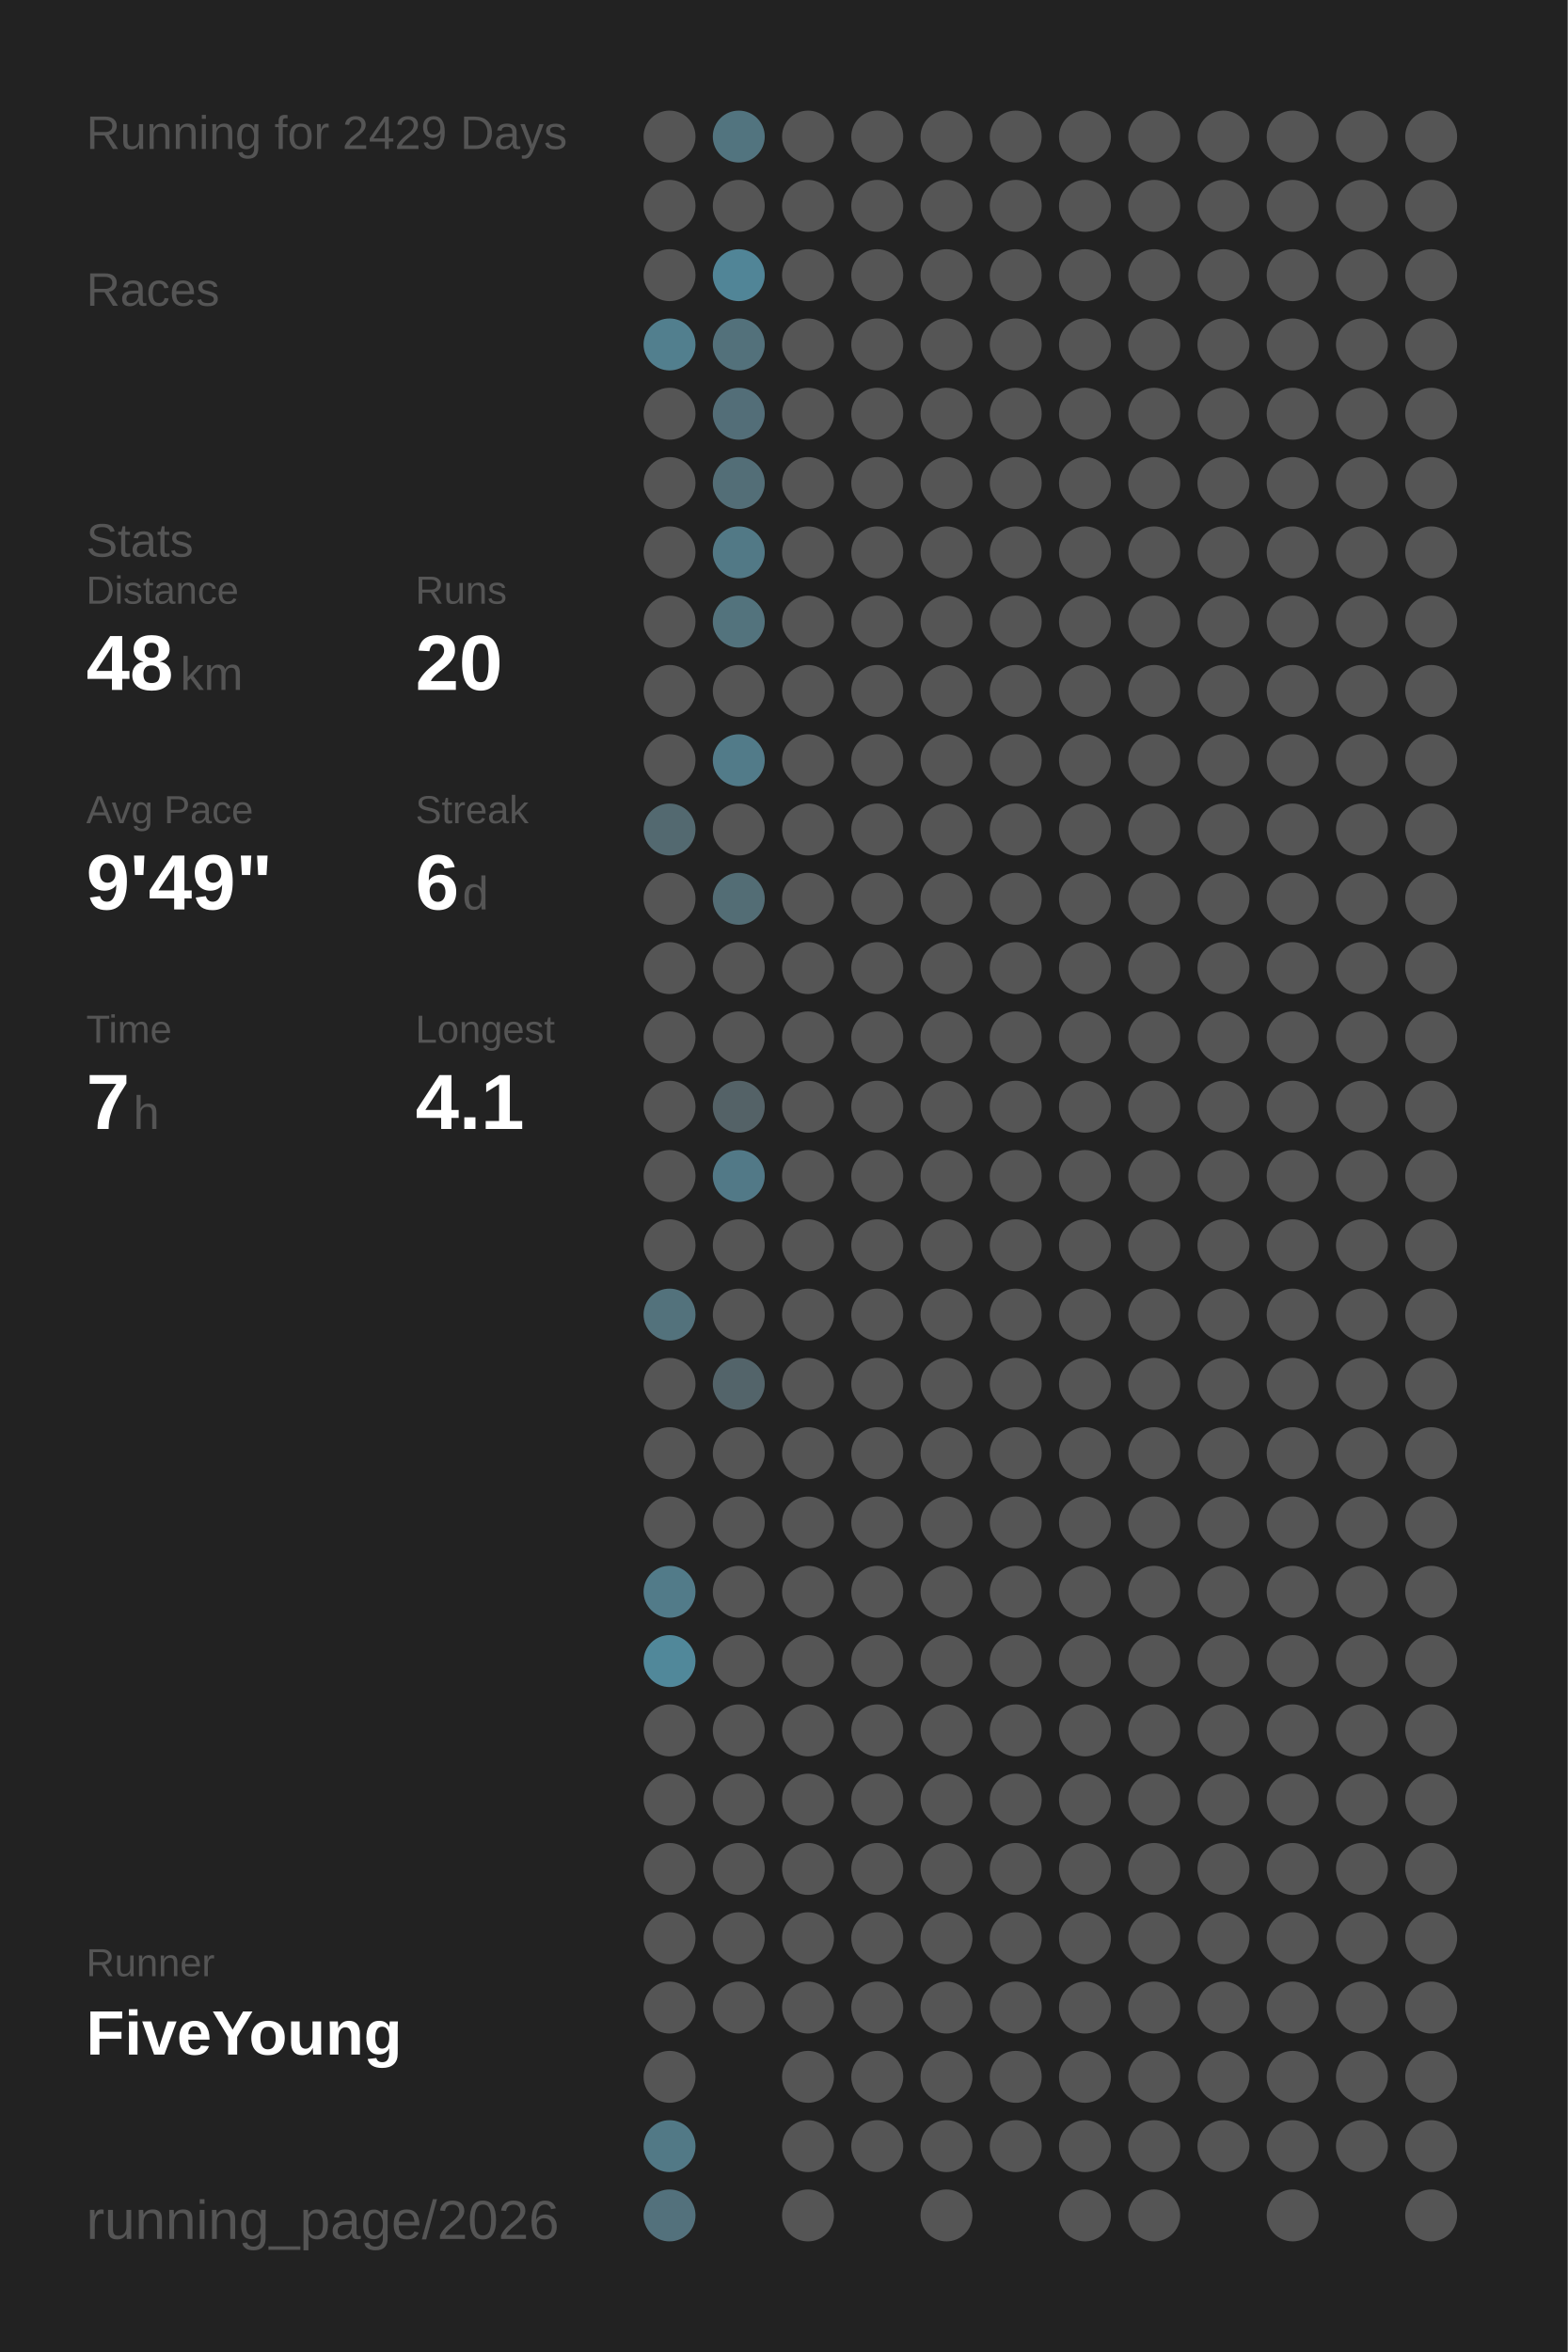
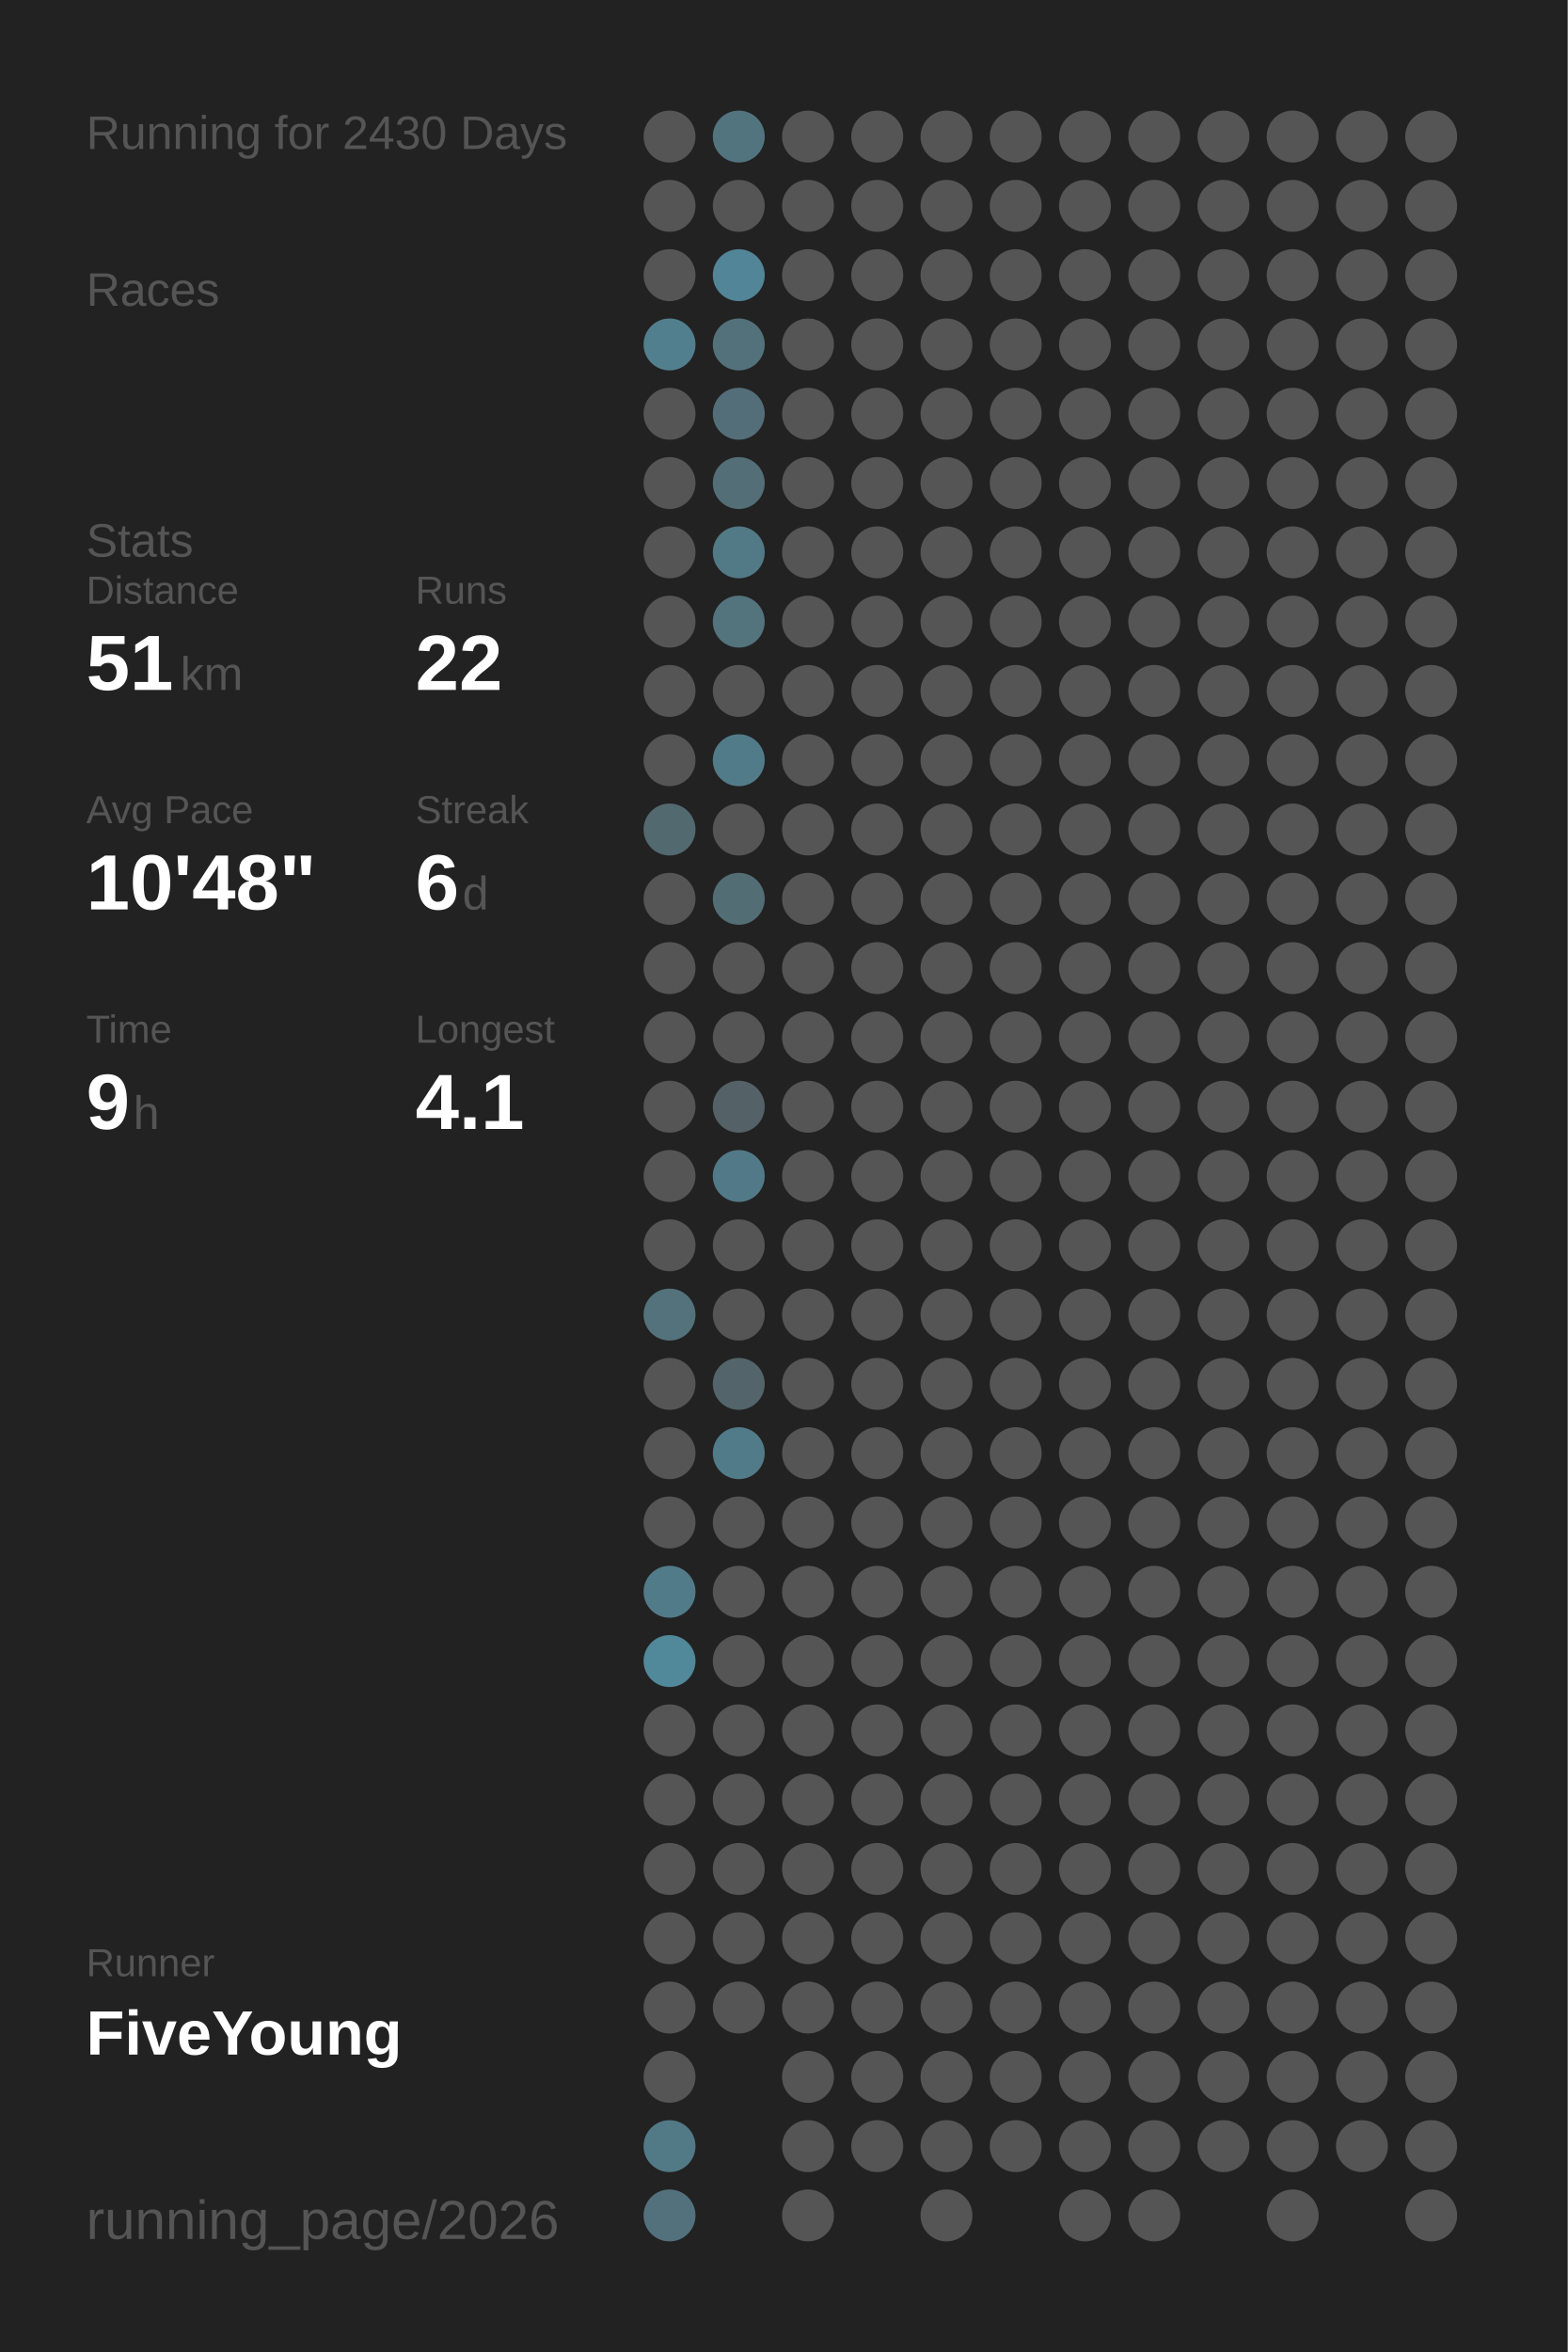
<svg xmlns="http://www.w3.org/2000/svg" baseProfile="full" height="300mm" version="1.1" viewBox="0,0,200,300" width="200mm">
  <defs />
  <rect fill="#222222" height="300" width="200" x="0" y="0" />
-   <text fill="#555555" style="font-size:6px; font-family:Arial;" x="11" y="19">Running for 2429 Days</text>
+   <text fill="#555555" style="font-size:6px; font-family:Arial;" x="11" y="19">Running for 2430 Days</text>
  <text fill="#555555" style="font-size:6px; font-family:Arial;" x="11" y="39">Races</text>
  <text fill="#555555" style="font-size:6px; font-family:Arial;" x="11" y="71">Stats</text>
  <text fill="#555555" style="font-size:5px; font-family:Arial;" x="11" y="77">Distance</text>
-   <text fill="#FFFFFF" style="font-size:10px; font-family:Arial; font-weight:bold;" x="11" y="88">48</text>
+   <text fill="#FFFFFF" style="font-size:10px; font-family:Arial; font-weight:bold;" x="11" y="88">51</text>
  <text fill="#555555" style="font-size:6px; font-family:Arial;" x="23" y="88">km</text>
  <text fill="#555555" style="font-size:5px; font-family:Arial;" x="53" y="77">Runs</text>
-   <text fill="#FFFFFF" style="font-size:10px; font-family:Arial; font-weight:bold;" x="53" y="88">20</text>
+   <text fill="#FFFFFF" style="font-size:10px; font-family:Arial; font-weight:bold;" x="53" y="88">22</text>
  <text fill="#555555" style="font-size:5px; font-family:Arial;" x="11" y="105">Avg Pace</text>
-   <text fill="#FFFFFF" style="font-size:10px; font-family:Arial; font-weight:bold;" x="11" y="116">9'49"</text>
+   <text fill="#FFFFFF" style="font-size:10px; font-family:Arial; font-weight:bold;" x="11" y="116">10'48"</text>
  <text fill="#555555" style="font-size:5px; font-family:Arial;" x="53" y="105">Streak</text>
  <text fill="#FFFFFF" style="font-size:10px; font-family:Arial; font-weight:bold;" x="53" y="116">6</text>
  <text fill="#555555" style="font-size:6px; font-family:Arial;" x="59" y="116">d</text>
  <text fill="#555555" style="font-size:5px; font-family:Arial;" x="11" y="133">Time</text>
-   <text fill="#FFFFFF" style="font-size:10px; font-family:Arial; font-weight:bold;" x="11" y="144">7</text>
+   <text fill="#FFFFFF" style="font-size:10px; font-family:Arial; font-weight:bold;" x="11" y="144">9</text>
  <text fill="#555555" style="font-size:6px; font-family:Arial;" x="17" y="144">h</text>
  <text fill="#555555" style="font-size:5px; font-family:Arial;" x="53" y="133">Longest</text>
  <text fill="#FFFFFF" style="font-size:10px; font-family:Arial; font-weight:bold;" x="53" y="144">4.1</text>
  <text fill="#555555" style="font-size:5px; font-family:Arial;" x="11" y="252.065">Runner</text>
  <text fill="#FFFFFF" style="font-size:8px; font-family:Arial; font-weight:bold;" x="11" y="262.065">FiveYoung</text>
  <text fill="#555555" style="font-size:7px; font-family:Arial;" x="11" y="285.581">running_page/2026</text>
  <circle cx="85.417" cy="17.419" fill="#555555" r="3.312" />
  <circle cx="85.417" cy="26.258" fill="#555555" r="3.312" />
  <circle cx="85.417" cy="35.097" fill="#555555" r="3.312" />
  <circle cx="85.417" cy="43.935" fill="#527f8e" r="3.312" />
  <circle cx="85.417" cy="52.774" fill="#555555" r="3.312" />
  <circle cx="85.417" cy="61.613" fill="#555555" r="3.312" />
  <circle cx="85.417" cy="70.452" fill="#555555" r="3.312" />
  <circle cx="85.417" cy="79.29" fill="#555555" r="3.312" />
  <circle cx="85.417" cy="88.129" fill="#555555" r="3.312" />
  <circle cx="85.417" cy="96.968" fill="#555555" r="3.312" />
  <circle cx="85.417" cy="105.806" fill="#536970" r="3.312" />
  <circle cx="85.417" cy="114.645" fill="#555555" r="3.312" />
  <circle cx="85.417" cy="123.484" fill="#555555" r="3.312" />
  <circle cx="85.417" cy="132.323" fill="#555555" r="3.312" />
  <circle cx="85.417" cy="141.161" fill="#555555" r="3.312" />
  <circle cx="85.417" cy="150" fill="#555555" r="3.312" />
  <circle cx="85.417" cy="158.839" fill="#555555" r="3.312" />
  <circle cx="85.417" cy="167.677" fill="#53727c" r="3.312" />
  <circle cx="85.417" cy="176.516" fill="#555555" r="3.312" />
  <circle cx="85.417" cy="185.355" fill="#555555" r="3.312" />
  <circle cx="85.417" cy="194.194" fill="#555555" r="3.312" />
  <circle cx="85.417" cy="203.032" fill="#527b89" r="3.312" />
  <circle cx="85.417" cy="211.871" fill="#51889a" r="3.312" />
  <circle cx="85.417" cy="220.71" fill="#555555" r="3.312" />
  <circle cx="85.417" cy="229.548" fill="#555555" r="3.312" />
  <circle cx="85.417" cy="238.387" fill="#555555" r="3.312" />
  <circle cx="85.417" cy="247.226" fill="#555555" r="3.312" />
  <circle cx="85.417" cy="256.065" fill="#555555" r="3.312" />
  <circle cx="85.417" cy="264.903" fill="#555555" r="3.312" />
  <circle cx="85.417" cy="273.742" fill="#527986" r="3.312" />
  <circle cx="85.417" cy="282.581" fill="#53717c" r="3.312" />
  <circle cx="94.25" cy="17.419" fill="#52747f" r="3.312" />
  <circle cx="94.25" cy="26.258" fill="#555555" r="3.312" />
  <circle cx="94.25" cy="35.097" fill="#518597" r="3.312" />
  <circle cx="94.25" cy="43.935" fill="#53717b" r="3.312" />
  <circle cx="94.25" cy="52.774" fill="#536e78" r="3.312" />
  <circle cx="94.25" cy="61.613" fill="#536e77" r="3.312" />
  <circle cx="94.25" cy="70.452" fill="#527986" r="3.312" />
  <circle cx="94.25" cy="79.29" fill="#53737d" r="3.312" />
  <circle cx="94.25" cy="88.129" fill="#555555" r="3.312" />
  <circle cx="94.25" cy="96.968" fill="#527b89" r="3.312" />
  <circle cx="94.25" cy="105.806" fill="#555555" r="3.312" />
  <circle cx="94.25" cy="114.645" fill="#536d75" r="3.312" />
  <circle cx="94.25" cy="123.484" fill="#555555" r="3.312" />
  <circle cx="94.25" cy="132.323" fill="#555555" r="3.312" />
  <circle cx="94.25" cy="141.161" fill="#546267" r="3.312" />
  <circle cx="94.25" cy="150" fill="#527987" r="3.312" />
  <circle cx="94.25" cy="158.839" fill="#555555" r="3.312" />
  <circle cx="94.25" cy="167.677" fill="#555555" r="3.312" />
  <circle cx="94.25" cy="176.516" fill="#53646a" r="3.312" />
-   <circle cx="94.25" cy="185.355" fill="#555555" r="3.312" />
+   <circle cx="94.25" cy="185.355" fill="#527b89" r="3.312" />
  <circle cx="94.25" cy="194.194" fill="#555555" r="3.312" />
  <circle cx="94.25" cy="203.032" fill="#555555" r="3.312" />
  <circle cx="94.25" cy="211.871" fill="#555555" r="3.312" />
  <circle cx="94.25" cy="220.71" fill="#555555" r="3.312" />
  <circle cx="94.25" cy="229.548" fill="#555555" r="3.312" />
  <circle cx="94.25" cy="238.387" fill="#555555" r="3.312" />
  <circle cx="94.25" cy="247.226" fill="#555555" r="3.312" />
  <circle cx="94.25" cy="256.065" fill="#555555" r="3.312" />
  <circle cx="103.083" cy="17.419" fill="#555555" r="3.312" />
  <circle cx="103.083" cy="26.258" fill="#555555" r="3.312" />
  <circle cx="103.083" cy="35.097" fill="#555555" r="3.312" />
  <circle cx="103.083" cy="43.935" fill="#555555" r="3.312" />
  <circle cx="103.083" cy="52.774" fill="#555555" r="3.312" />
  <circle cx="103.083" cy="61.613" fill="#555555" r="3.312" />
  <circle cx="103.083" cy="70.452" fill="#555555" r="3.312" />
  <circle cx="103.083" cy="79.29" fill="#555555" r="3.312" />
  <circle cx="103.083" cy="88.129" fill="#555555" r="3.312" />
  <circle cx="103.083" cy="96.968" fill="#555555" r="3.312" />
  <circle cx="103.083" cy="105.806" fill="#555555" r="3.312" />
  <circle cx="103.083" cy="114.645" fill="#555555" r="3.312" />
  <circle cx="103.083" cy="123.484" fill="#555555" r="3.312" />
  <circle cx="103.083" cy="132.323" fill="#555555" r="3.312" />
  <circle cx="103.083" cy="141.161" fill="#555555" r="3.312" />
  <circle cx="103.083" cy="150" fill="#555555" r="3.312" />
  <circle cx="103.083" cy="158.839" fill="#555555" r="3.312" />
  <circle cx="103.083" cy="167.677" fill="#555555" r="3.312" />
  <circle cx="103.083" cy="176.516" fill="#555555" r="3.312" />
  <circle cx="103.083" cy="185.355" fill="#555555" r="3.312" />
  <circle cx="103.083" cy="194.194" fill="#555555" r="3.312" />
  <circle cx="103.083" cy="203.032" fill="#555555" r="3.312" />
  <circle cx="103.083" cy="211.871" fill="#555555" r="3.312" />
  <circle cx="103.083" cy="220.71" fill="#555555" r="3.312" />
  <circle cx="103.083" cy="229.548" fill="#555555" r="3.312" />
  <circle cx="103.083" cy="238.387" fill="#555555" r="3.312" />
  <circle cx="103.083" cy="247.226" fill="#555555" r="3.312" />
  <circle cx="103.083" cy="256.065" fill="#555555" r="3.312" />
  <circle cx="103.083" cy="264.903" fill="#555555" r="3.312" />
  <circle cx="103.083" cy="273.742" fill="#555555" r="3.312" />
  <circle cx="103.083" cy="282.581" fill="#555555" r="3.312" />
  <circle cx="111.917" cy="17.419" fill="#555555" r="3.312" />
  <circle cx="111.917" cy="26.258" fill="#555555" r="3.312" />
  <circle cx="111.917" cy="35.097" fill="#555555" r="3.312" />
  <circle cx="111.917" cy="43.935" fill="#555555" r="3.312" />
  <circle cx="111.917" cy="52.774" fill="#555555" r="3.312" />
  <circle cx="111.917" cy="61.613" fill="#555555" r="3.312" />
  <circle cx="111.917" cy="70.452" fill="#555555" r="3.312" />
  <circle cx="111.917" cy="79.29" fill="#555555" r="3.312" />
  <circle cx="111.917" cy="88.129" fill="#555555" r="3.312" />
  <circle cx="111.917" cy="96.968" fill="#555555" r="3.312" />
  <circle cx="111.917" cy="105.806" fill="#555555" r="3.312" />
  <circle cx="111.917" cy="114.645" fill="#555555" r="3.312" />
  <circle cx="111.917" cy="123.484" fill="#555555" r="3.312" />
  <circle cx="111.917" cy="132.323" fill="#555555" r="3.312" />
  <circle cx="111.917" cy="141.161" fill="#555555" r="3.312" />
  <circle cx="111.917" cy="150" fill="#555555" r="3.312" />
  <circle cx="111.917" cy="158.839" fill="#555555" r="3.312" />
  <circle cx="111.917" cy="167.677" fill="#555555" r="3.312" />
  <circle cx="111.917" cy="176.516" fill="#555555" r="3.312" />
  <circle cx="111.917" cy="185.355" fill="#555555" r="3.312" />
  <circle cx="111.917" cy="194.194" fill="#555555" r="3.312" />
  <circle cx="111.917" cy="203.032" fill="#555555" r="3.312" />
  <circle cx="111.917" cy="211.871" fill="#555555" r="3.312" />
  <circle cx="111.917" cy="220.71" fill="#555555" r="3.312" />
  <circle cx="111.917" cy="229.548" fill="#555555" r="3.312" />
  <circle cx="111.917" cy="238.387" fill="#555555" r="3.312" />
  <circle cx="111.917" cy="247.226" fill="#555555" r="3.312" />
  <circle cx="111.917" cy="256.065" fill="#555555" r="3.312" />
  <circle cx="111.917" cy="264.903" fill="#555555" r="3.312" />
  <circle cx="111.917" cy="273.742" fill="#555555" r="3.312" />
  <circle cx="120.75" cy="17.419" fill="#555555" r="3.312" />
  <circle cx="120.75" cy="26.258" fill="#555555" r="3.312" />
  <circle cx="120.75" cy="35.097" fill="#555555" r="3.312" />
  <circle cx="120.75" cy="43.935" fill="#555555" r="3.312" />
  <circle cx="120.75" cy="52.774" fill="#555555" r="3.312" />
  <circle cx="120.75" cy="61.613" fill="#555555" r="3.312" />
  <circle cx="120.75" cy="70.452" fill="#555555" r="3.312" />
  <circle cx="120.75" cy="79.29" fill="#555555" r="3.312" />
  <circle cx="120.75" cy="88.129" fill="#555555" r="3.312" />
  <circle cx="120.75" cy="96.968" fill="#555555" r="3.312" />
  <circle cx="120.75" cy="105.806" fill="#555555" r="3.312" />
  <circle cx="120.75" cy="114.645" fill="#555555" r="3.312" />
  <circle cx="120.75" cy="123.484" fill="#555555" r="3.312" />
  <circle cx="120.75" cy="132.323" fill="#555555" r="3.312" />
  <circle cx="120.75" cy="141.161" fill="#555555" r="3.312" />
  <circle cx="120.75" cy="150" fill="#555555" r="3.312" />
  <circle cx="120.75" cy="158.839" fill="#555555" r="3.312" />
  <circle cx="120.75" cy="167.677" fill="#555555" r="3.312" />
  <circle cx="120.75" cy="176.516" fill="#555555" r="3.312" />
  <circle cx="120.75" cy="185.355" fill="#555555" r="3.312" />
  <circle cx="120.75" cy="194.194" fill="#555555" r="3.312" />
  <circle cx="120.75" cy="203.032" fill="#555555" r="3.312" />
  <circle cx="120.75" cy="211.871" fill="#555555" r="3.312" />
  <circle cx="120.75" cy="220.71" fill="#555555" r="3.312" />
  <circle cx="120.75" cy="229.548" fill="#555555" r="3.312" />
  <circle cx="120.75" cy="238.387" fill="#555555" r="3.312" />
  <circle cx="120.75" cy="247.226" fill="#555555" r="3.312" />
  <circle cx="120.75" cy="256.065" fill="#555555" r="3.312" />
  <circle cx="120.75" cy="264.903" fill="#555555" r="3.312" />
  <circle cx="120.75" cy="273.742" fill="#555555" r="3.312" />
  <circle cx="120.75" cy="282.581" fill="#555555" r="3.312" />
  <circle cx="129.583" cy="17.419" fill="#555555" r="3.312" />
  <circle cx="129.583" cy="26.258" fill="#555555" r="3.312" />
  <circle cx="129.583" cy="35.097" fill="#555555" r="3.312" />
  <circle cx="129.583" cy="43.935" fill="#555555" r="3.312" />
  <circle cx="129.583" cy="52.774" fill="#555555" r="3.312" />
  <circle cx="129.583" cy="61.613" fill="#555555" r="3.312" />
  <circle cx="129.583" cy="70.452" fill="#555555" r="3.312" />
  <circle cx="129.583" cy="79.29" fill="#555555" r="3.312" />
  <circle cx="129.583" cy="88.129" fill="#555555" r="3.312" />
  <circle cx="129.583" cy="96.968" fill="#555555" r="3.312" />
  <circle cx="129.583" cy="105.806" fill="#555555" r="3.312" />
  <circle cx="129.583" cy="114.645" fill="#555555" r="3.312" />
  <circle cx="129.583" cy="123.484" fill="#555555" r="3.312" />
  <circle cx="129.583" cy="132.323" fill="#555555" r="3.312" />
  <circle cx="129.583" cy="141.161" fill="#555555" r="3.312" />
  <circle cx="129.583" cy="150" fill="#555555" r="3.312" />
  <circle cx="129.583" cy="158.839" fill="#555555" r="3.312" />
  <circle cx="129.583" cy="167.677" fill="#555555" r="3.312" />
  <circle cx="129.583" cy="176.516" fill="#555555" r="3.312" />
  <circle cx="129.583" cy="185.355" fill="#555555" r="3.312" />
  <circle cx="129.583" cy="194.194" fill="#555555" r="3.312" />
  <circle cx="129.583" cy="203.032" fill="#555555" r="3.312" />
  <circle cx="129.583" cy="211.871" fill="#555555" r="3.312" />
  <circle cx="129.583" cy="220.71" fill="#555555" r="3.312" />
  <circle cx="129.583" cy="229.548" fill="#555555" r="3.312" />
  <circle cx="129.583" cy="238.387" fill="#555555" r="3.312" />
  <circle cx="129.583" cy="247.226" fill="#555555" r="3.312" />
  <circle cx="129.583" cy="256.065" fill="#555555" r="3.312" />
  <circle cx="129.583" cy="264.903" fill="#555555" r="3.312" />
  <circle cx="129.583" cy="273.742" fill="#555555" r="3.312" />
  <circle cx="138.417" cy="17.419" fill="#555555" r="3.312" />
  <circle cx="138.417" cy="26.258" fill="#555555" r="3.312" />
  <circle cx="138.417" cy="35.097" fill="#555555" r="3.312" />
  <circle cx="138.417" cy="43.935" fill="#555555" r="3.312" />
  <circle cx="138.417" cy="52.774" fill="#555555" r="3.312" />
  <circle cx="138.417" cy="61.613" fill="#555555" r="3.312" />
  <circle cx="138.417" cy="70.452" fill="#555555" r="3.312" />
  <circle cx="138.417" cy="79.29" fill="#555555" r="3.312" />
  <circle cx="138.417" cy="88.129" fill="#555555" r="3.312" />
  <circle cx="138.417" cy="96.968" fill="#555555" r="3.312" />
  <circle cx="138.417" cy="105.806" fill="#555555" r="3.312" />
  <circle cx="138.417" cy="114.645" fill="#555555" r="3.312" />
  <circle cx="138.417" cy="123.484" fill="#555555" r="3.312" />
  <circle cx="138.417" cy="132.323" fill="#555555" r="3.312" />
  <circle cx="138.417" cy="141.161" fill="#555555" r="3.312" />
  <circle cx="138.417" cy="150" fill="#555555" r="3.312" />
  <circle cx="138.417" cy="158.839" fill="#555555" r="3.312" />
  <circle cx="138.417" cy="167.677" fill="#555555" r="3.312" />
  <circle cx="138.417" cy="176.516" fill="#555555" r="3.312" />
  <circle cx="138.417" cy="185.355" fill="#555555" r="3.312" />
  <circle cx="138.417" cy="194.194" fill="#555555" r="3.312" />
  <circle cx="138.417" cy="203.032" fill="#555555" r="3.312" />
  <circle cx="138.417" cy="211.871" fill="#555555" r="3.312" />
  <circle cx="138.417" cy="220.71" fill="#555555" r="3.312" />
  <circle cx="138.417" cy="229.548" fill="#555555" r="3.312" />
  <circle cx="138.417" cy="238.387" fill="#555555" r="3.312" />
  <circle cx="138.417" cy="247.226" fill="#555555" r="3.312" />
  <circle cx="138.417" cy="256.065" fill="#555555" r="3.312" />
  <circle cx="138.417" cy="264.903" fill="#555555" r="3.312" />
  <circle cx="138.417" cy="273.742" fill="#555555" r="3.312" />
  <circle cx="138.417" cy="282.581" fill="#555555" r="3.312" />
  <circle cx="147.25" cy="17.419" fill="#555555" r="3.312" />
  <circle cx="147.25" cy="26.258" fill="#555555" r="3.312" />
  <circle cx="147.25" cy="35.097" fill="#555555" r="3.312" />
  <circle cx="147.25" cy="43.935" fill="#555555" r="3.312" />
  <circle cx="147.25" cy="52.774" fill="#555555" r="3.312" />
  <circle cx="147.25" cy="61.613" fill="#555555" r="3.312" />
  <circle cx="147.25" cy="70.452" fill="#555555" r="3.312" />
  <circle cx="147.25" cy="79.29" fill="#555555" r="3.312" />
  <circle cx="147.25" cy="88.129" fill="#555555" r="3.312" />
  <circle cx="147.25" cy="96.968" fill="#555555" r="3.312" />
  <circle cx="147.25" cy="105.806" fill="#555555" r="3.312" />
  <circle cx="147.25" cy="114.645" fill="#555555" r="3.312" />
  <circle cx="147.25" cy="123.484" fill="#555555" r="3.312" />
  <circle cx="147.25" cy="132.323" fill="#555555" r="3.312" />
  <circle cx="147.25" cy="141.161" fill="#555555" r="3.312" />
  <circle cx="147.25" cy="150" fill="#555555" r="3.312" />
  <circle cx="147.25" cy="158.839" fill="#555555" r="3.312" />
  <circle cx="147.25" cy="167.677" fill="#555555" r="3.312" />
  <circle cx="147.25" cy="176.516" fill="#555555" r="3.312" />
  <circle cx="147.25" cy="185.355" fill="#555555" r="3.312" />
  <circle cx="147.25" cy="194.194" fill="#555555" r="3.312" />
  <circle cx="147.25" cy="203.032" fill="#555555" r="3.312" />
  <circle cx="147.25" cy="211.871" fill="#555555" r="3.312" />
  <circle cx="147.25" cy="220.71" fill="#555555" r="3.312" />
  <circle cx="147.25" cy="229.548" fill="#555555" r="3.312" />
  <circle cx="147.25" cy="238.387" fill="#555555" r="3.312" />
  <circle cx="147.25" cy="247.226" fill="#555555" r="3.312" />
  <circle cx="147.25" cy="256.065" fill="#555555" r="3.312" />
  <circle cx="147.25" cy="264.903" fill="#555555" r="3.312" />
  <circle cx="147.25" cy="273.742" fill="#555555" r="3.312" />
  <circle cx="147.25" cy="282.581" fill="#555555" r="3.312" />
  <circle cx="156.083" cy="17.419" fill="#555555" r="3.312" />
  <circle cx="156.083" cy="26.258" fill="#555555" r="3.312" />
  <circle cx="156.083" cy="35.097" fill="#555555" r="3.312" />
  <circle cx="156.083" cy="43.935" fill="#555555" r="3.312" />
  <circle cx="156.083" cy="52.774" fill="#555555" r="3.312" />
  <circle cx="156.083" cy="61.613" fill="#555555" r="3.312" />
  <circle cx="156.083" cy="70.452" fill="#555555" r="3.312" />
  <circle cx="156.083" cy="79.29" fill="#555555" r="3.312" />
  <circle cx="156.083" cy="88.129" fill="#555555" r="3.312" />
  <circle cx="156.083" cy="96.968" fill="#555555" r="3.312" />
  <circle cx="156.083" cy="105.806" fill="#555555" r="3.312" />
  <circle cx="156.083" cy="114.645" fill="#555555" r="3.312" />
  <circle cx="156.083" cy="123.484" fill="#555555" r="3.312" />
  <circle cx="156.083" cy="132.323" fill="#555555" r="3.312" />
  <circle cx="156.083" cy="141.161" fill="#555555" r="3.312" />
  <circle cx="156.083" cy="150" fill="#555555" r="3.312" />
  <circle cx="156.083" cy="158.839" fill="#555555" r="3.312" />
  <circle cx="156.083" cy="167.677" fill="#555555" r="3.312" />
  <circle cx="156.083" cy="176.516" fill="#555555" r="3.312" />
  <circle cx="156.083" cy="185.355" fill="#555555" r="3.312" />
  <circle cx="156.083" cy="194.194" fill="#555555" r="3.312" />
  <circle cx="156.083" cy="203.032" fill="#555555" r="3.312" />
  <circle cx="156.083" cy="211.871" fill="#555555" r="3.312" />
  <circle cx="156.083" cy="220.71" fill="#555555" r="3.312" />
  <circle cx="156.083" cy="229.548" fill="#555555" r="3.312" />
  <circle cx="156.083" cy="238.387" fill="#555555" r="3.312" />
  <circle cx="156.083" cy="247.226" fill="#555555" r="3.312" />
  <circle cx="156.083" cy="256.065" fill="#555555" r="3.312" />
  <circle cx="156.083" cy="264.903" fill="#555555" r="3.312" />
  <circle cx="156.083" cy="273.742" fill="#555555" r="3.312" />
  <circle cx="164.917" cy="17.419" fill="#555555" r="3.312" />
  <circle cx="164.917" cy="26.258" fill="#555555" r="3.312" />
  <circle cx="164.917" cy="35.097" fill="#555555" r="3.312" />
  <circle cx="164.917" cy="43.935" fill="#555555" r="3.312" />
  <circle cx="164.917" cy="52.774" fill="#555555" r="3.312" />
  <circle cx="164.917" cy="61.613" fill="#555555" r="3.312" />
  <circle cx="164.917" cy="70.452" fill="#555555" r="3.312" />
  <circle cx="164.917" cy="79.29" fill="#555555" r="3.312" />
  <circle cx="164.917" cy="88.129" fill="#555555" r="3.312" />
  <circle cx="164.917" cy="96.968" fill="#555555" r="3.312" />
  <circle cx="164.917" cy="105.806" fill="#555555" r="3.312" />
  <circle cx="164.917" cy="114.645" fill="#555555" r="3.312" />
  <circle cx="164.917" cy="123.484" fill="#555555" r="3.312" />
  <circle cx="164.917" cy="132.323" fill="#555555" r="3.312" />
  <circle cx="164.917" cy="141.161" fill="#555555" r="3.312" />
  <circle cx="164.917" cy="150" fill="#555555" r="3.312" />
  <circle cx="164.917" cy="158.839" fill="#555555" r="3.312" />
  <circle cx="164.917" cy="167.677" fill="#555555" r="3.312" />
  <circle cx="164.917" cy="176.516" fill="#555555" r="3.312" />
  <circle cx="164.917" cy="185.355" fill="#555555" r="3.312" />
  <circle cx="164.917" cy="194.194" fill="#555555" r="3.312" />
  <circle cx="164.917" cy="203.032" fill="#555555" r="3.312" />
  <circle cx="164.917" cy="211.871" fill="#555555" r="3.312" />
  <circle cx="164.917" cy="220.71" fill="#555555" r="3.312" />
  <circle cx="164.917" cy="229.548" fill="#555555" r="3.312" />
  <circle cx="164.917" cy="238.387" fill="#555555" r="3.312" />
  <circle cx="164.917" cy="247.226" fill="#555555" r="3.312" />
  <circle cx="164.917" cy="256.065" fill="#555555" r="3.312" />
  <circle cx="164.917" cy="264.903" fill="#555555" r="3.312" />
  <circle cx="164.917" cy="273.742" fill="#555555" r="3.312" />
  <circle cx="164.917" cy="282.581" fill="#555555" r="3.312" />
  <circle cx="173.75" cy="17.419" fill="#555555" r="3.312" />
  <circle cx="173.75" cy="26.258" fill="#555555" r="3.312" />
  <circle cx="173.75" cy="35.097" fill="#555555" r="3.312" />
  <circle cx="173.75" cy="43.935" fill="#555555" r="3.312" />
  <circle cx="173.75" cy="52.774" fill="#555555" r="3.312" />
  <circle cx="173.75" cy="61.613" fill="#555555" r="3.312" />
  <circle cx="173.75" cy="70.452" fill="#555555" r="3.312" />
  <circle cx="173.75" cy="79.29" fill="#555555" r="3.312" />
  <circle cx="173.75" cy="88.129" fill="#555555" r="3.312" />
  <circle cx="173.75" cy="96.968" fill="#555555" r="3.312" />
  <circle cx="173.75" cy="105.806" fill="#555555" r="3.312" />
  <circle cx="173.75" cy="114.645" fill="#555555" r="3.312" />
  <circle cx="173.75" cy="123.484" fill="#555555" r="3.312" />
  <circle cx="173.75" cy="132.323" fill="#555555" r="3.312" />
  <circle cx="173.75" cy="141.161" fill="#555555" r="3.312" />
  <circle cx="173.75" cy="150" fill="#555555" r="3.312" />
  <circle cx="173.75" cy="158.839" fill="#555555" r="3.312" />
  <circle cx="173.75" cy="167.677" fill="#555555" r="3.312" />
  <circle cx="173.75" cy="176.516" fill="#555555" r="3.312" />
  <circle cx="173.75" cy="185.355" fill="#555555" r="3.312" />
  <circle cx="173.75" cy="194.194" fill="#555555" r="3.312" />
  <circle cx="173.75" cy="203.032" fill="#555555" r="3.312" />
  <circle cx="173.75" cy="211.871" fill="#555555" r="3.312" />
  <circle cx="173.75" cy="220.71" fill="#555555" r="3.312" />
  <circle cx="173.75" cy="229.548" fill="#555555" r="3.312" />
  <circle cx="173.75" cy="238.387" fill="#555555" r="3.312" />
  <circle cx="173.75" cy="247.226" fill="#555555" r="3.312" />
  <circle cx="173.75" cy="256.065" fill="#555555" r="3.312" />
  <circle cx="173.75" cy="264.903" fill="#555555" r="3.312" />
  <circle cx="173.75" cy="273.742" fill="#555555" r="3.312" />
  <circle cx="182.583" cy="17.419" fill="#555555" r="3.312" />
  <circle cx="182.583" cy="26.258" fill="#555555" r="3.312" />
  <circle cx="182.583" cy="35.097" fill="#555555" r="3.312" />
  <circle cx="182.583" cy="43.935" fill="#555555" r="3.312" />
  <circle cx="182.583" cy="52.774" fill="#555555" r="3.312" />
  <circle cx="182.583" cy="61.613" fill="#555555" r="3.312" />
  <circle cx="182.583" cy="70.452" fill="#555555" r="3.312" />
  <circle cx="182.583" cy="79.29" fill="#555555" r="3.312" />
  <circle cx="182.583" cy="88.129" fill="#555555" r="3.312" />
  <circle cx="182.583" cy="96.968" fill="#555555" r="3.312" />
  <circle cx="182.583" cy="105.806" fill="#555555" r="3.312" />
  <circle cx="182.583" cy="114.645" fill="#555555" r="3.312" />
  <circle cx="182.583" cy="123.484" fill="#555555" r="3.312" />
  <circle cx="182.583" cy="132.323" fill="#555555" r="3.312" />
  <circle cx="182.583" cy="141.161" fill="#555555" r="3.312" />
  <circle cx="182.583" cy="150" fill="#555555" r="3.312" />
  <circle cx="182.583" cy="158.839" fill="#555555" r="3.312" />
  <circle cx="182.583" cy="167.677" fill="#555555" r="3.312" />
  <circle cx="182.583" cy="176.516" fill="#555555" r="3.312" />
  <circle cx="182.583" cy="185.355" fill="#555555" r="3.312" />
  <circle cx="182.583" cy="194.194" fill="#555555" r="3.312" />
  <circle cx="182.583" cy="203.032" fill="#555555" r="3.312" />
  <circle cx="182.583" cy="211.871" fill="#555555" r="3.312" />
  <circle cx="182.583" cy="220.71" fill="#555555" r="3.312" />
  <circle cx="182.583" cy="229.548" fill="#555555" r="3.312" />
  <circle cx="182.583" cy="238.387" fill="#555555" r="3.312" />
  <circle cx="182.583" cy="247.226" fill="#555555" r="3.312" />
  <circle cx="182.583" cy="256.065" fill="#555555" r="3.312" />
  <circle cx="182.583" cy="264.903" fill="#555555" r="3.312" />
  <circle cx="182.583" cy="273.742" fill="#555555" r="3.312" />
  <circle cx="182.583" cy="282.581" fill="#555555" r="3.312" />
</svg>
